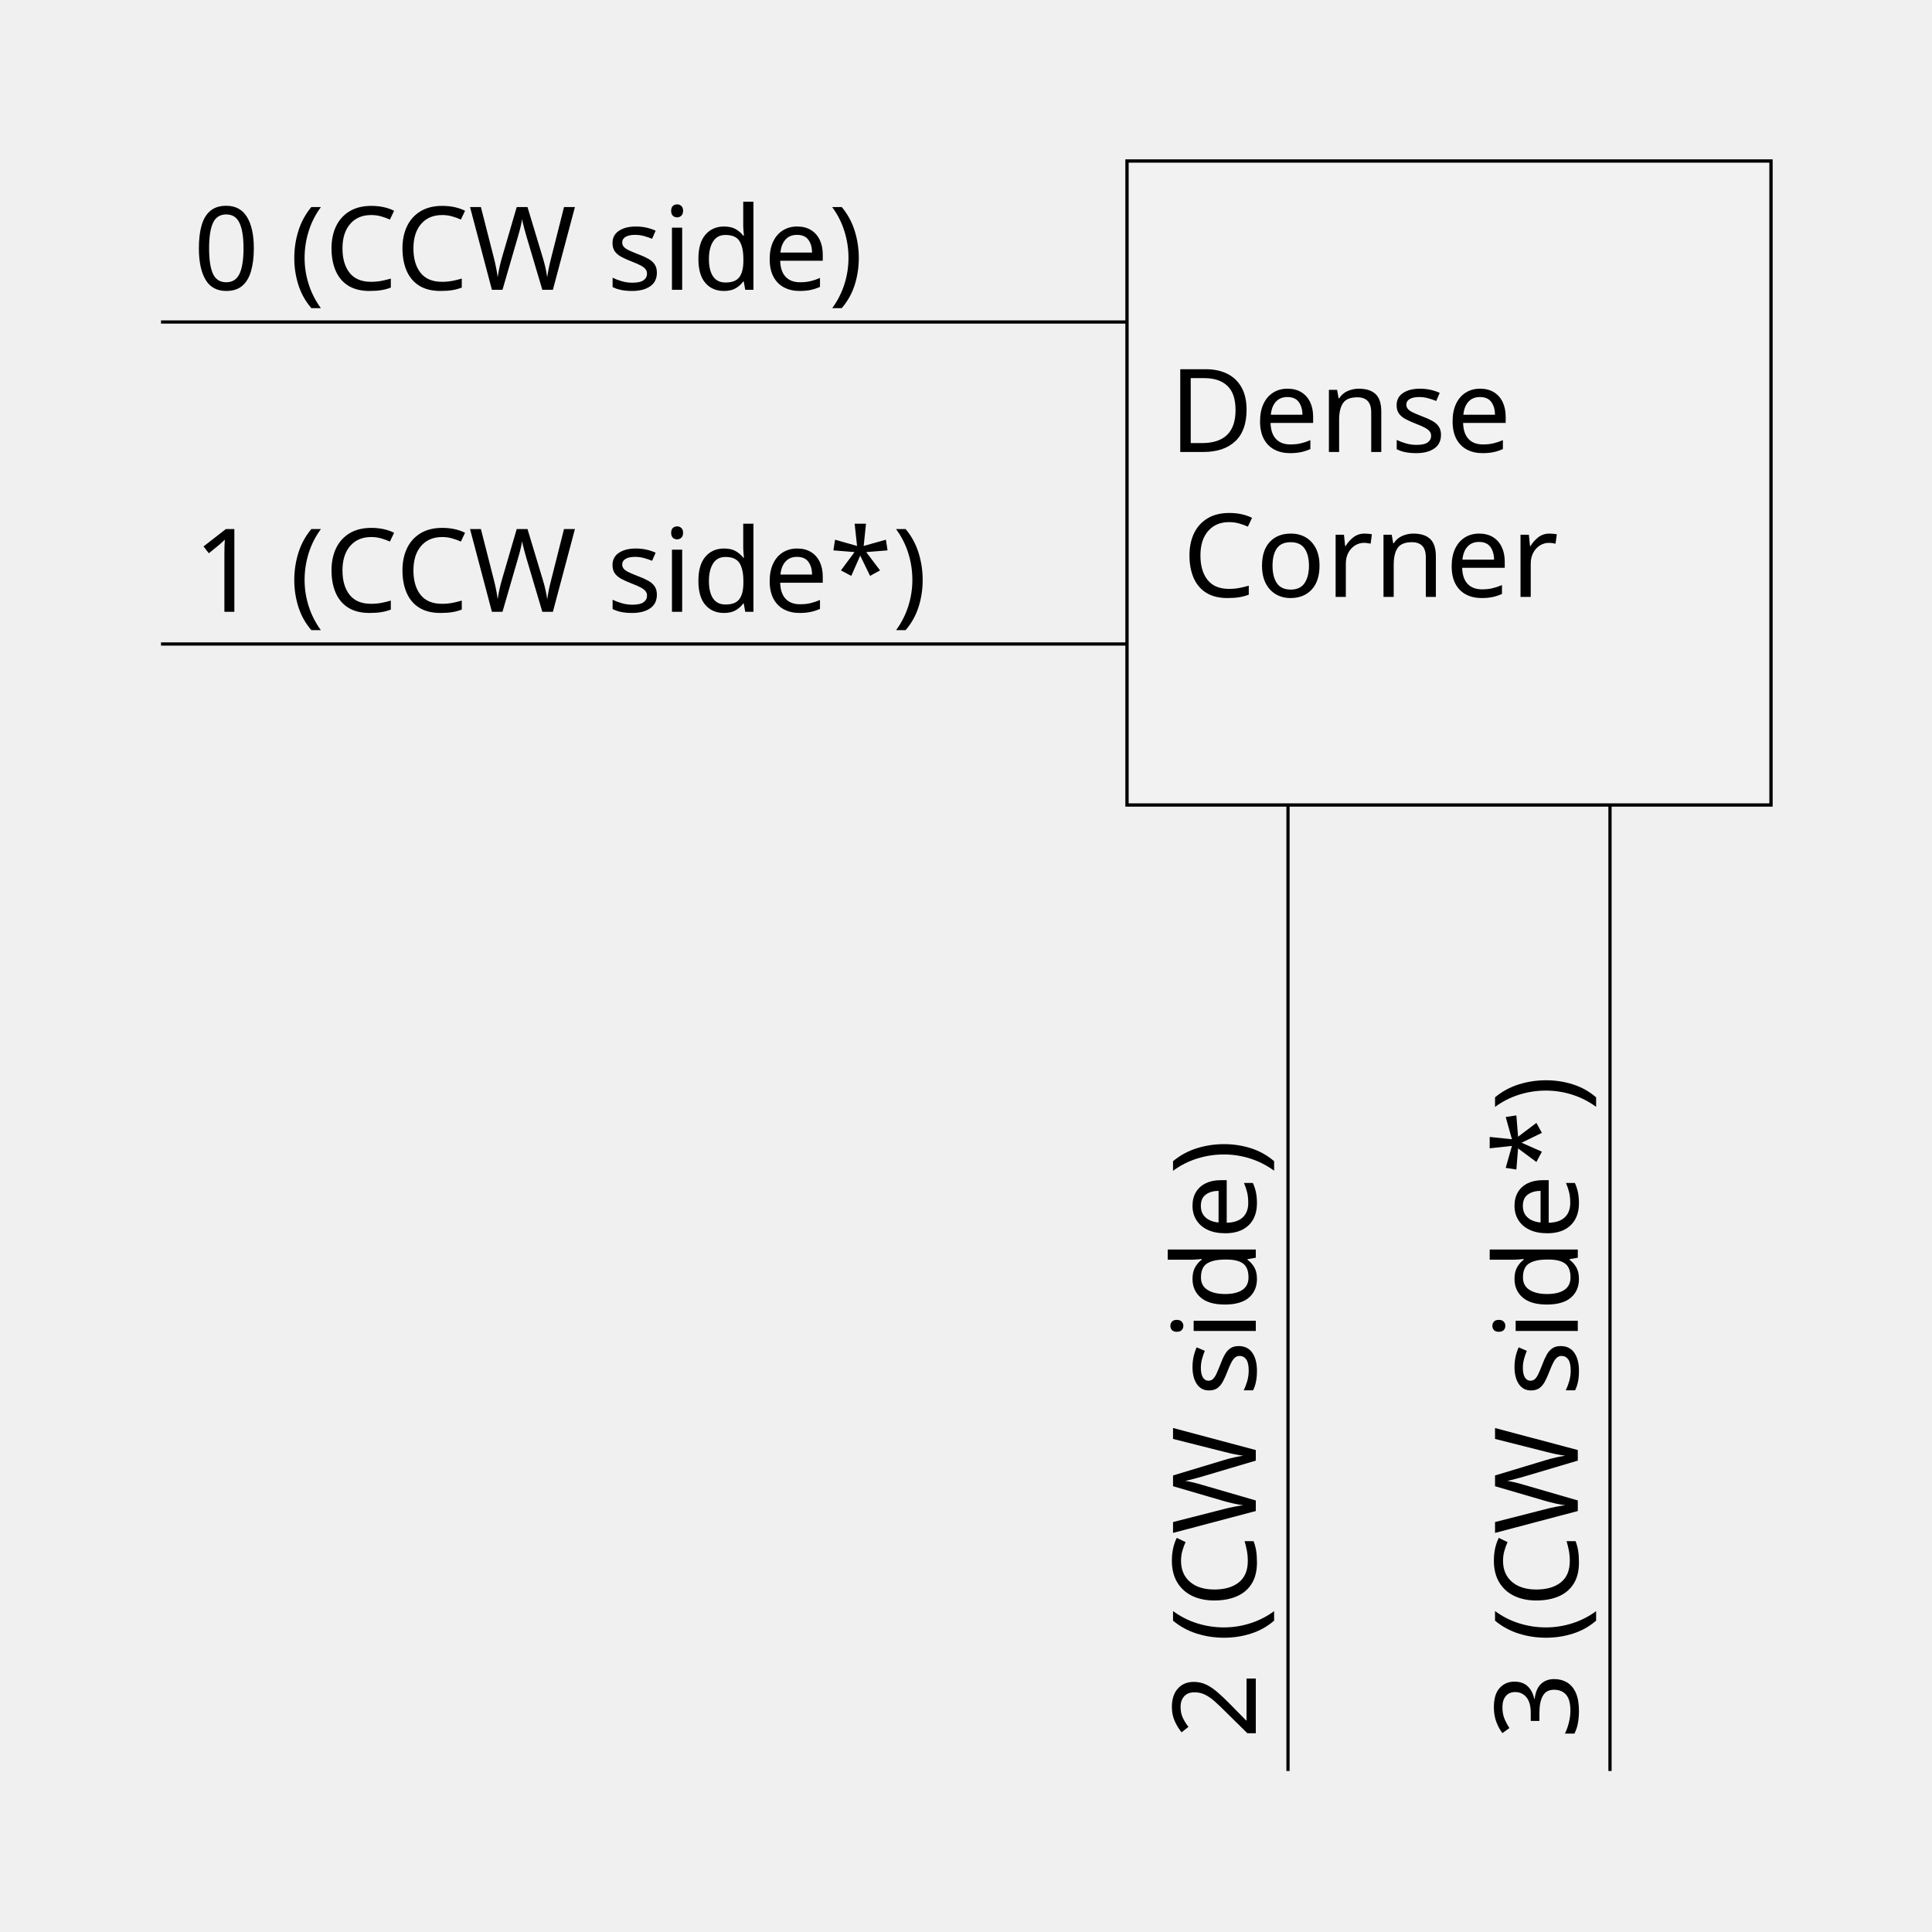
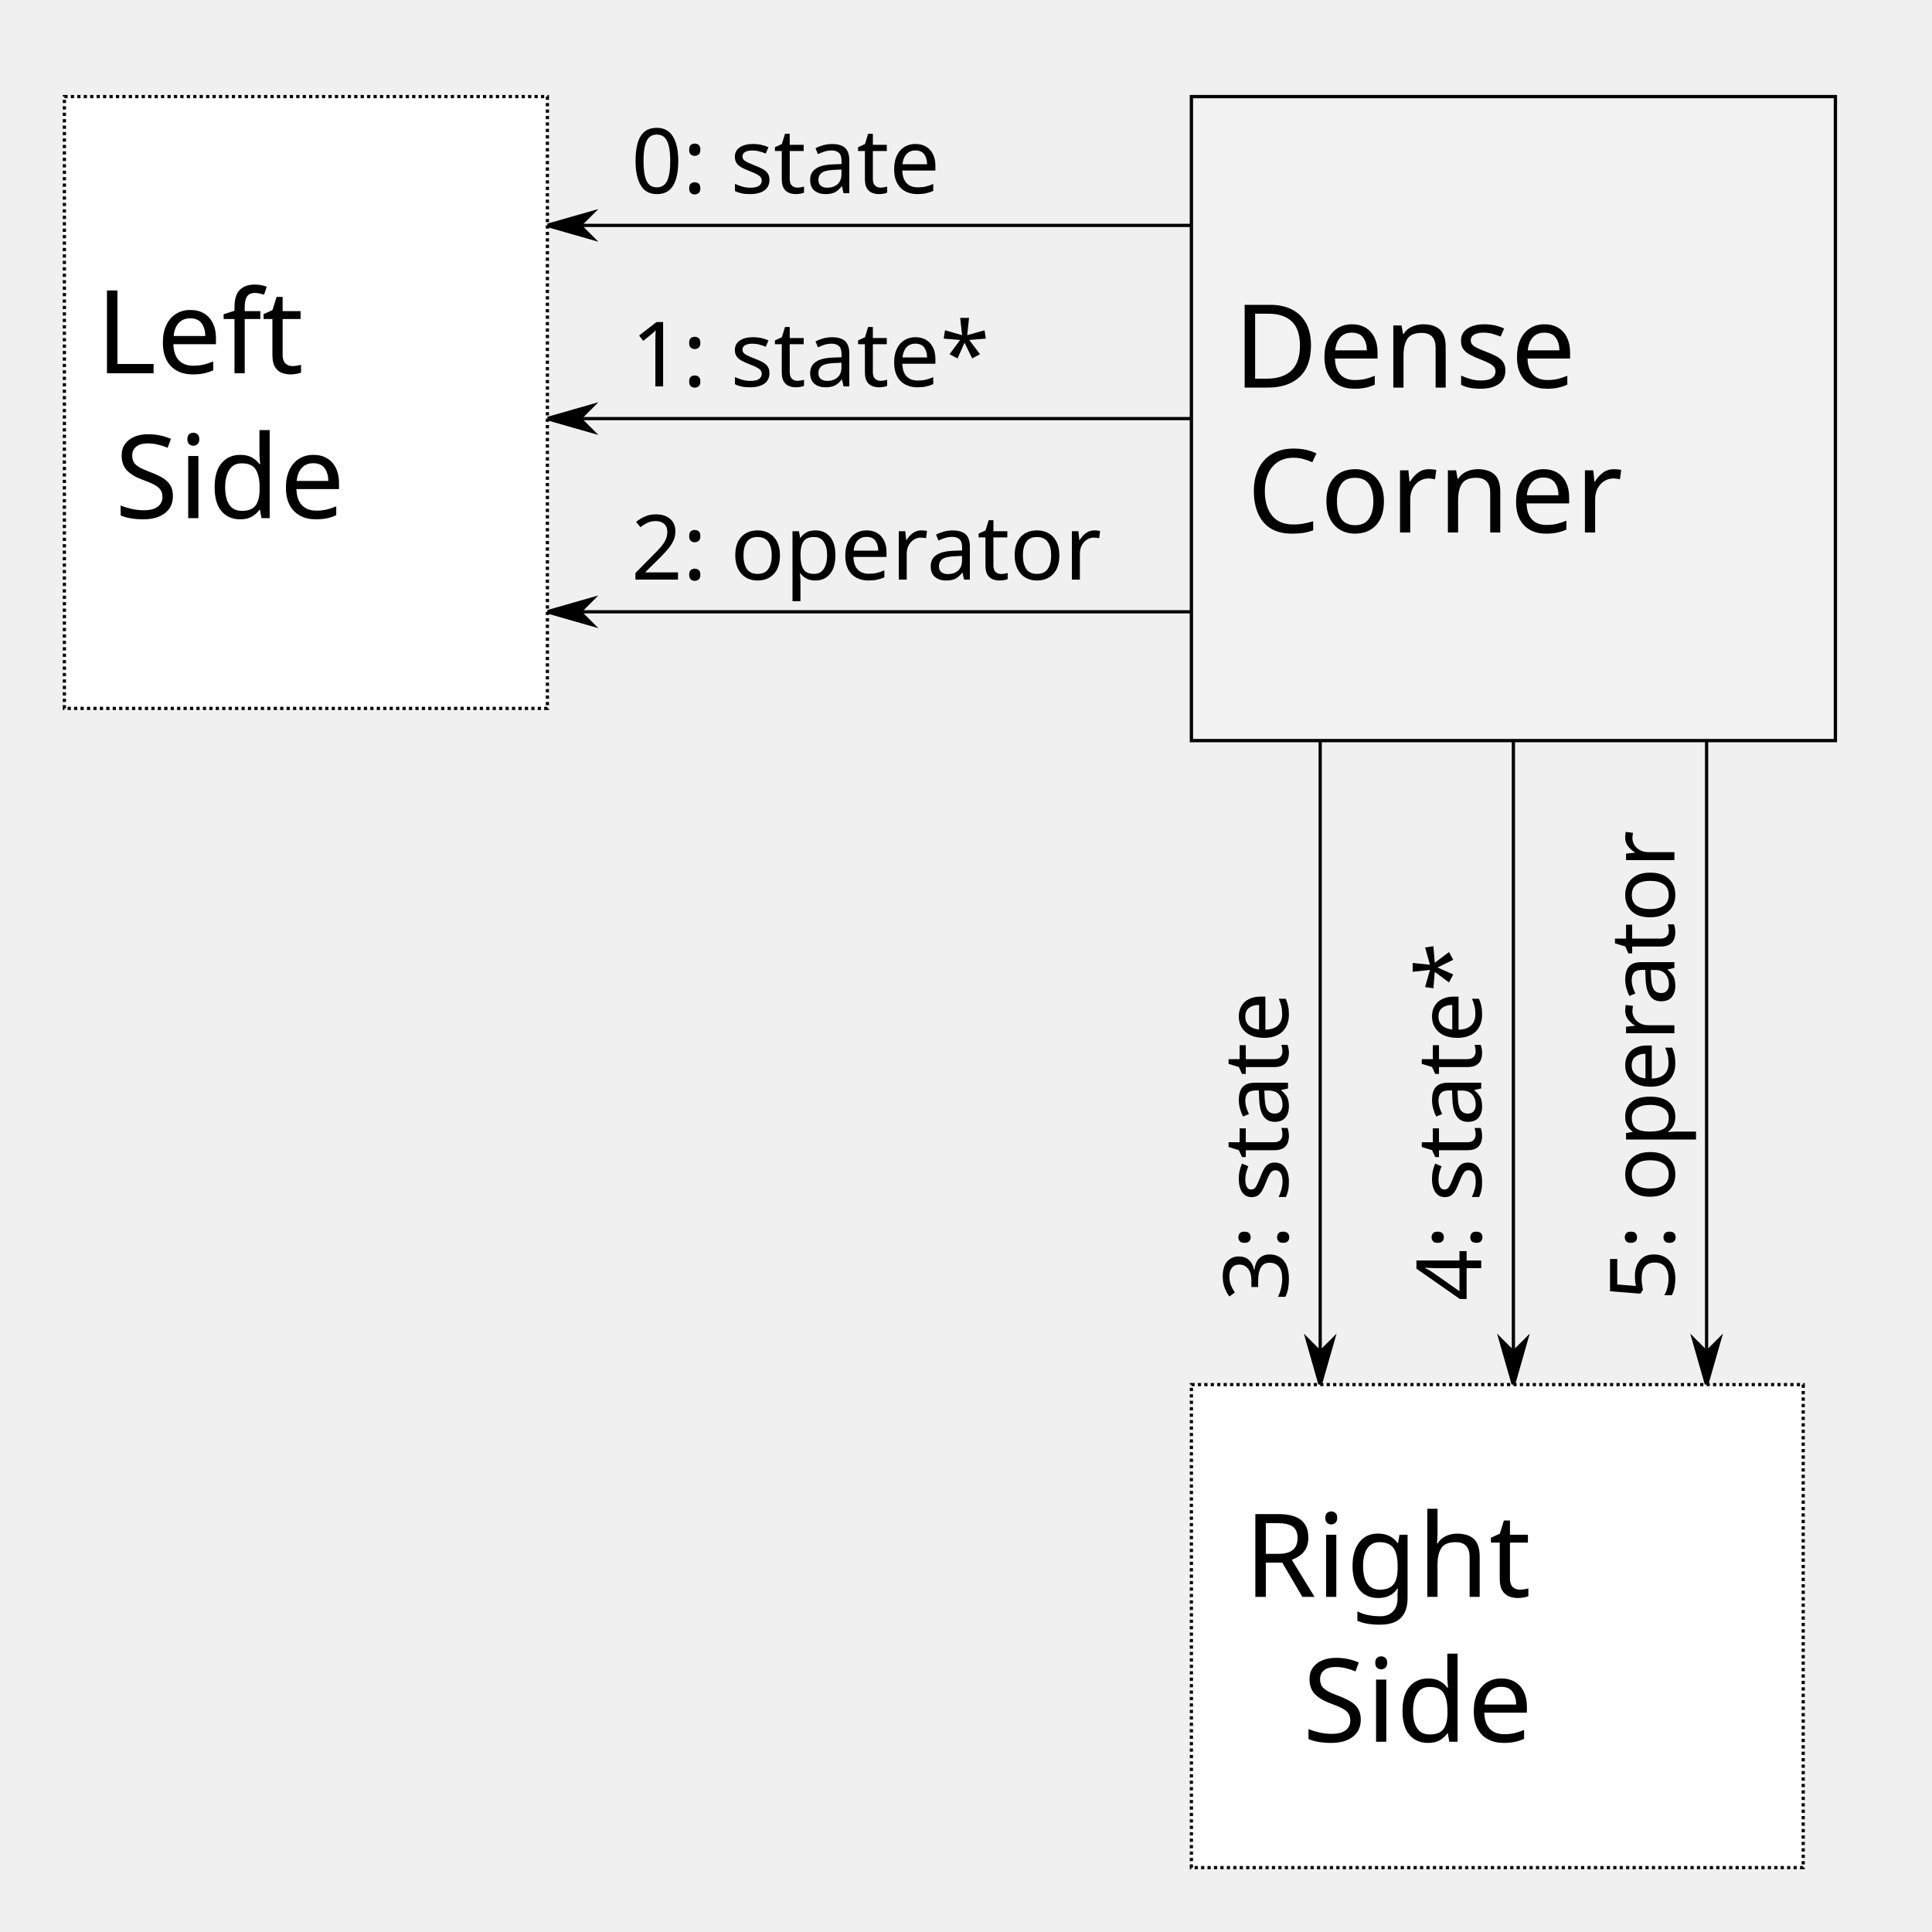
<svg xmlns="http://www.w3.org/2000/svg" width="600" height="600" id="svg2" version="1.1">
-   <defs id="defs4" />
+   <defs id="defs4">
+     <marker orient="auto" refY="0.0" refX="0.0" id="Arrow1Lend" style="overflow:visible;">
+       <path id="path3785" d="M 0.0,0.0 L 5.0,-5.0 L -12.5,0.0 L 5.0,5.0 L 0.0,0.0 z " style="fill-rule:evenodd;stroke:#000000;stroke-width:1.0pt;marker-start:none;" transform="scale(0.8) rotate(180) translate(12.5,0)" />
+     </marker>
+   </defs>
  <g id="layer1" transform="translate(0,-452.3622)">
-     <rect style="fill:#f2f2f2;fill-opacity:1;stroke:#000000;stroke-width:1.025;stroke-miterlimit:4;stroke-opacity:1;stroke-dasharray:none;stroke-dashoffset:0" id="rect2987" width="200" height="200" x="350" y="502.362" />
-     <path style="fill:none;stroke:#000000;stroke-width:1px;stroke-linecap:butt;stroke-linejoin:miter;stroke-opacity:1" d="m 350,552.362 -300,0" id="path3757" />
-     <path id="path3759" d="m 350,652.362 -300,0" style="fill:none;stroke:#000000;stroke-width:1px;stroke-linecap:butt;stroke-linejoin:miter;stroke-opacity:1" />
-     <text xml:space="preserve" style="font-size:36px;font-style:normal;font-variant:normal;font-weight:normal;font-stretch:normal;text-indent:0;text-align:start;text-decoration:none;line-height:125%;letter-spacing:0px;word-spacing:0px;text-transform:none;direction:ltr;block-progression:tb;writing-mode:lr-tb;text-anchor:start;baseline-shift:baseline;color:#000000;fill:#000000;fill-opacity:1;fill-rule:nonzero;stroke:none;stroke-width:1px;marker:none;visibility:visible;display:inline;overflow:visible;enable-background:accumulate;font-family:Sans;-inkscape-font-specification:Times" x="60" y="542.362" id="text3761">
-       <tspan id="tspan3763" x="60" y="542.362">0 (CCW side)</tspan>
+     <rect style="fill:#f2f2f2;fill-opacity:1;stroke:#000000;stroke-width:1.025;stroke-miterlimit:4;stroke-opacity:1;stroke-dasharray:none;stroke-dashoffset:0" id="rect2987" width="200" height="200" x="370" y="482.362" />
+     <text id="text3788" y="572.729" x="469.007" style="font-size:36px;font-style:normal;font-variant:normal;font-weight:normal;font-stretch:normal;text-indent:0;text-align:center;text-decoration:none;line-height:125%;letter-spacing:0px;word-spacing:0px;text-transform:none;direction:ltr;block-progression:tb;writing-mode:lr-tb;text-anchor:middle;baseline-shift:baseline;color:#000000;fill:#000000;fill-opacity:1;fill-rule:nonzero;stroke:none;stroke-width:1px;marker:none;visibility:visible;display:inline;overflow:visible;enable-background:accumulate;font-family:Sans;-inkscape-font-specification:Times" xml:space="preserve">
+       <tspan y="572.729" x="469.007" id="tspan3790">Dense</tspan>
+       <tspan y="617.729" x="469.007" id="tspan3792">Corner</tspan>
    </text>
-     <text id="text3788" y="592.729" x="449.007" style="font-size:36px;font-style:normal;font-variant:normal;font-weight:normal;font-stretch:normal;text-indent:0;text-align:center;text-decoration:none;line-height:125%;letter-spacing:0px;word-spacing:0px;text-transform:none;direction:ltr;block-progression:tb;writing-mode:lr-tb;text-anchor:middle;baseline-shift:baseline;color:#000000;fill:#000000;fill-opacity:1;fill-rule:nonzero;stroke:none;stroke-width:1px;marker:none;visibility:visible;display:inline;overflow:visible;enable-background:accumulate;font-family:Sans;-inkscape-font-specification:Times" xml:space="preserve">
-       <tspan y="592.729" x="449.007" id="tspan3790">Dense</tspan>
-       <tspan y="637.729" x="449.007" id="tspan3792">Corner</tspan>
+     <path style="fill:none;stroke:#000000;stroke-width:1px;stroke-linecap:butt;stroke-linejoin:miter;stroke-opacity:1;marker-end:url(#Arrow1Lend)" d="m 370,522.362 -200,0" id="path3757" />
+     <path id="path3759" d="m 370,582.362 -200,0" style="fill:none;stroke:#000000;stroke-width:1px;stroke-linecap:butt;stroke-linejoin:miter;stroke-opacity:1;marker-end:url(#Arrow1Lend)" />
+     <text xml:space="preserve" style="font-size:28px;font-style:normal;font-variant:normal;font-weight:normal;font-stretch:normal;text-indent:0;text-align:start;text-decoration:none;line-height:125%;letter-spacing:0px;word-spacing:0px;text-transform:none;direction:ltr;block-progression:tb;writing-mode:lr-tb;text-anchor:start;baseline-shift:baseline;color:#000000;fill:#000000;fill-opacity:1;fill-rule:nonzero;stroke:none;stroke-width:1px;marker:none;visibility:visible;display:inline;overflow:visible;enable-background:accumulate;font-family:Sans;-inkscape-font-specification:Sans" x="196" y="512.362" id="text3761">
+       <tspan id="tspan3763" x="196" y="512.362">0: state</tspan>
    </text>
-     <path id="path3794" d="m 400,702.362 0,300" style="fill:none;stroke:#000000;stroke-width:1px;stroke-linecap:butt;stroke-linejoin:miter;stroke-opacity:1" />
-     <text id="text3798" y="390" x="-992.362" style="font-size:36px;font-style:normal;font-variant:normal;font-weight:normal;font-stretch:normal;text-indent:0;text-align:start;text-decoration:none;line-height:125%;letter-spacing:0px;word-spacing:0px;text-transform:none;direction:ltr;block-progression:tb;writing-mode:lr-tb;text-anchor:start;baseline-shift:baseline;color:#000000;fill:#000000;fill-opacity:1;fill-rule:nonzero;stroke:none;stroke-width:1px;marker:none;visibility:visible;display:inline;overflow:visible;enable-background:accumulate;font-family:Sans;-inkscape-font-specification:Times" xml:space="preserve" transform="matrix(0,-1,1,0,0,0)">
-       <tspan y="390" x="-992.362" id="tspan3800">2 (CW side)</tspan>
+     <text id="text3041" y="572.362" x="196" style="font-size:28px;font-style:normal;font-variant:normal;font-weight:normal;font-stretch:normal;text-indent:0;text-align:start;text-decoration:none;line-height:125%;letter-spacing:0px;word-spacing:0px;text-transform:none;direction:ltr;block-progression:tb;writing-mode:lr-tb;text-anchor:start;baseline-shift:baseline;color:#000000;fill:#000000;fill-opacity:1;fill-rule:nonzero;stroke:none;stroke-width:1px;marker:none;visibility:visible;display:inline;overflow:visible;enable-background:accumulate;font-family:Sans;-inkscape-font-specification:Sans" xml:space="preserve">
+       <tspan y="572.362" x="196" id="tspan3043">1: state*</tspan>
    </text>
-     <text xml:space="preserve" style="font-size:36px;font-style:normal;font-variant:normal;font-weight:normal;font-stretch:normal;text-indent:0;text-align:start;text-decoration:none;line-height:125%;letter-spacing:0px;word-spacing:0px;text-transform:none;direction:ltr;block-progression:tb;writing-mode:lr-tb;text-anchor:start;baseline-shift:baseline;color:#000000;fill:#000000;fill-opacity:1;fill-rule:nonzero;stroke:none;stroke-width:1px;marker:none;visibility:visible;display:inline;overflow:visible;enable-background:accumulate;font-family:Sans;-inkscape-font-specification:Times" x="-992.362" y="490" id="text3802" transform="matrix(0,-1,1,0,0,0)">
-       <tspan id="tspan3804" x="-992.362" y="490">3 (CW side*)</tspan>
+     <path style="fill:none;stroke:#000000;stroke-width:1px;stroke-linecap:butt;stroke-linejoin:miter;stroke-opacity:1;marker-end:url(#Arrow1Lend)" d="m 370,642.362 -200,0" id="path2999" />
+     <text xml:space="preserve" style="font-size:28px;font-style:normal;font-variant:normal;font-weight:normal;font-stretch:normal;text-indent:0;text-align:start;text-decoration:none;line-height:125%;letter-spacing:0px;word-spacing:0px;text-transform:none;direction:ltr;block-progression:tb;writing-mode:lr-tb;text-anchor:start;baseline-shift:baseline;color:#000000;fill:#000000;fill-opacity:1;fill-rule:nonzero;stroke:none;stroke-width:1px;marker:none;visibility:visible;display:inline;overflow:visible;enable-background:accumulate;font-family:Sans;-inkscape-font-specification:Sans" x="196" y="632.362" id="text3001">
+       <tspan id="tspan3003" x="196" y="632.362">2: operator </tspan>
    </text>
-     <path style="fill:none;stroke:#000000;stroke-width:1px;stroke-linecap:butt;stroke-linejoin:miter;stroke-opacity:1" d="m 500,702.362 0,300" id="path3806" />
-     <text id="text3041" y="642.362" x="60" style="font-size:36px;font-style:normal;font-variant:normal;font-weight:normal;font-stretch:normal;text-indent:0;text-align:start;text-decoration:none;line-height:125%;letter-spacing:0px;word-spacing:0px;text-transform:none;direction:ltr;block-progression:tb;writing-mode:lr-tb;text-anchor:start;baseline-shift:baseline;color:#000000;fill:#000000;fill-opacity:1;fill-rule:nonzero;stroke:none;stroke-width:1px;marker:none;visibility:visible;display:inline;overflow:visible;enable-background:accumulate;font-family:Sans;-inkscape-font-specification:Times" xml:space="preserve">
-       <tspan y="642.362" x="60" id="tspan3043">1 (CCW side*)</tspan>
+     <rect id="rect4463" width="150" height="190" x="20" y="482.362" style="fill:#ffffff;fill-opacity:1;stroke:#000000;stroke-width:1;stroke-miterlimit:4;stroke-opacity:1;stroke-dasharray:1, 1;stroke-dashoffset:0" />
+     <text xml:space="preserve" style="font-size:36px;font-style:normal;font-variant:normal;font-weight:normal;font-stretch:normal;text-align:center;line-height:125%;letter-spacing:0px;word-spacing:0px;writing-mode:lr-tb;text-anchor:middle;fill:#000000;fill-opacity:1;stroke:none;font-family:Sans;-inkscape-font-specification:Sans" x="94.771" y="568.283" id="text4465">
+       <tspan id="tspan4467" x="94.771" y="568.283">Left</tspan>
+       <tspan x="94.771" y="613.283" id="tspan4469">Side</tspan>
+     </text>
+     <path id="path4488" d="m 410,682.362 0,200" style="fill:none;stroke:#000000;stroke-width:1px;stroke-linecap:butt;stroke-linejoin:miter;stroke-opacity:1;marker-end:url(#Arrow1Lend)" />
+     <path style="fill:none;stroke:#000000;stroke-width:1px;stroke-linecap:butt;stroke-linejoin:miter;stroke-opacity:1;marker-end:url(#Arrow1Lend)" d="m 470,682.362 0,200" id="path4490" />
+     <text id="text4492" y="400" x="-856.362" style="font-size:28px;font-style:normal;font-variant:normal;font-weight:normal;font-stretch:normal;text-indent:0;text-align:start;text-decoration:none;line-height:125%;letter-spacing:0px;word-spacing:0px;text-transform:none;direction:ltr;block-progression:tb;writing-mode:lr-tb;text-anchor:start;baseline-shift:baseline;color:#000000;fill:#000000;fill-opacity:1;fill-rule:nonzero;stroke:none;stroke-width:1px;marker:none;visibility:visible;display:inline;overflow:visible;enable-background:accumulate;font-family:Sans;-inkscape-font-specification:Sans" xml:space="preserve" transform="matrix(0,-1,1,0,0,0)">
+       <tspan y="400" x="-856.362" id="tspan4494">3: state</tspan>
+     </text>
+     <text xml:space="preserve" style="font-size:28px;font-style:normal;font-variant:normal;font-weight:normal;font-stretch:normal;text-indent:0;text-align:start;text-decoration:none;line-height:125%;letter-spacing:0px;word-spacing:0px;text-transform:none;direction:ltr;block-progression:tb;writing-mode:lr-tb;text-anchor:start;baseline-shift:baseline;color:#000000;fill:#000000;fill-opacity:1;fill-rule:nonzero;stroke:none;stroke-width:1px;marker:none;visibility:visible;display:inline;overflow:visible;enable-background:accumulate;font-family:Sans;-inkscape-font-specification:Sans" x="-856.362" y="460" id="text4496" transform="matrix(0,-1,1,0,0,0)">
+       <tspan id="tspan4498" x="-856.362" y="460">4: state*</tspan>
+     </text>
+     <path id="path4500" d="m 530,682.362 0,200" style="fill:none;stroke:#000000;stroke-width:1px;stroke-linecap:butt;stroke-linejoin:miter;stroke-opacity:1;marker-end:url(#Arrow1Lend)" />
+     <text id="text4502" y="520" x="-856.362" style="font-size:28px;font-style:normal;font-variant:normal;font-weight:normal;font-stretch:normal;text-indent:0;text-align:start;text-decoration:none;line-height:125%;letter-spacing:0px;word-spacing:0px;text-transform:none;direction:ltr;block-progression:tb;writing-mode:lr-tb;text-anchor:start;baseline-shift:baseline;color:#000000;fill:#000000;fill-opacity:1;fill-rule:nonzero;stroke:none;stroke-width:1px;marker:none;visibility:visible;display:inline;overflow:visible;enable-background:accumulate;font-family:Sans;-inkscape-font-specification:Sans" xml:space="preserve" transform="matrix(0,-1,1,0,0,0)">
+       <tspan y="520" x="-856.362" id="tspan4504">5: operator </tspan>
+     </text>
+     <rect style="fill:#ffffff;fill-opacity:1;stroke:#000000;stroke-width:1;stroke-miterlimit:4;stroke-opacity:1;stroke-dasharray:1, 1;stroke-dashoffset:0" transform="matrix(0,-1,1,0,0,0)" y="370" x="-1032.362" height="190" width="150" id="rect4506" />
+     <text id="text4508" y="948.283" x="463.673" style="font-size:36px;font-style:normal;font-variant:normal;font-weight:normal;font-stretch:normal;text-align:center;line-height:125%;letter-spacing:0px;word-spacing:0px;writing-mode:lr-tb;text-anchor:middle;fill:#000000;fill-opacity:1;stroke:none;font-family:Sans;-inkscape-font-specification:Sans" xml:space="preserve">
+       <tspan y="948.283" x="463.673" id="tspan4510">Right</tspan>
+       <tspan id="tspan4512" y="993.283" x="463.673">Side</tspan>
    </text>
  </g>
</svg>
